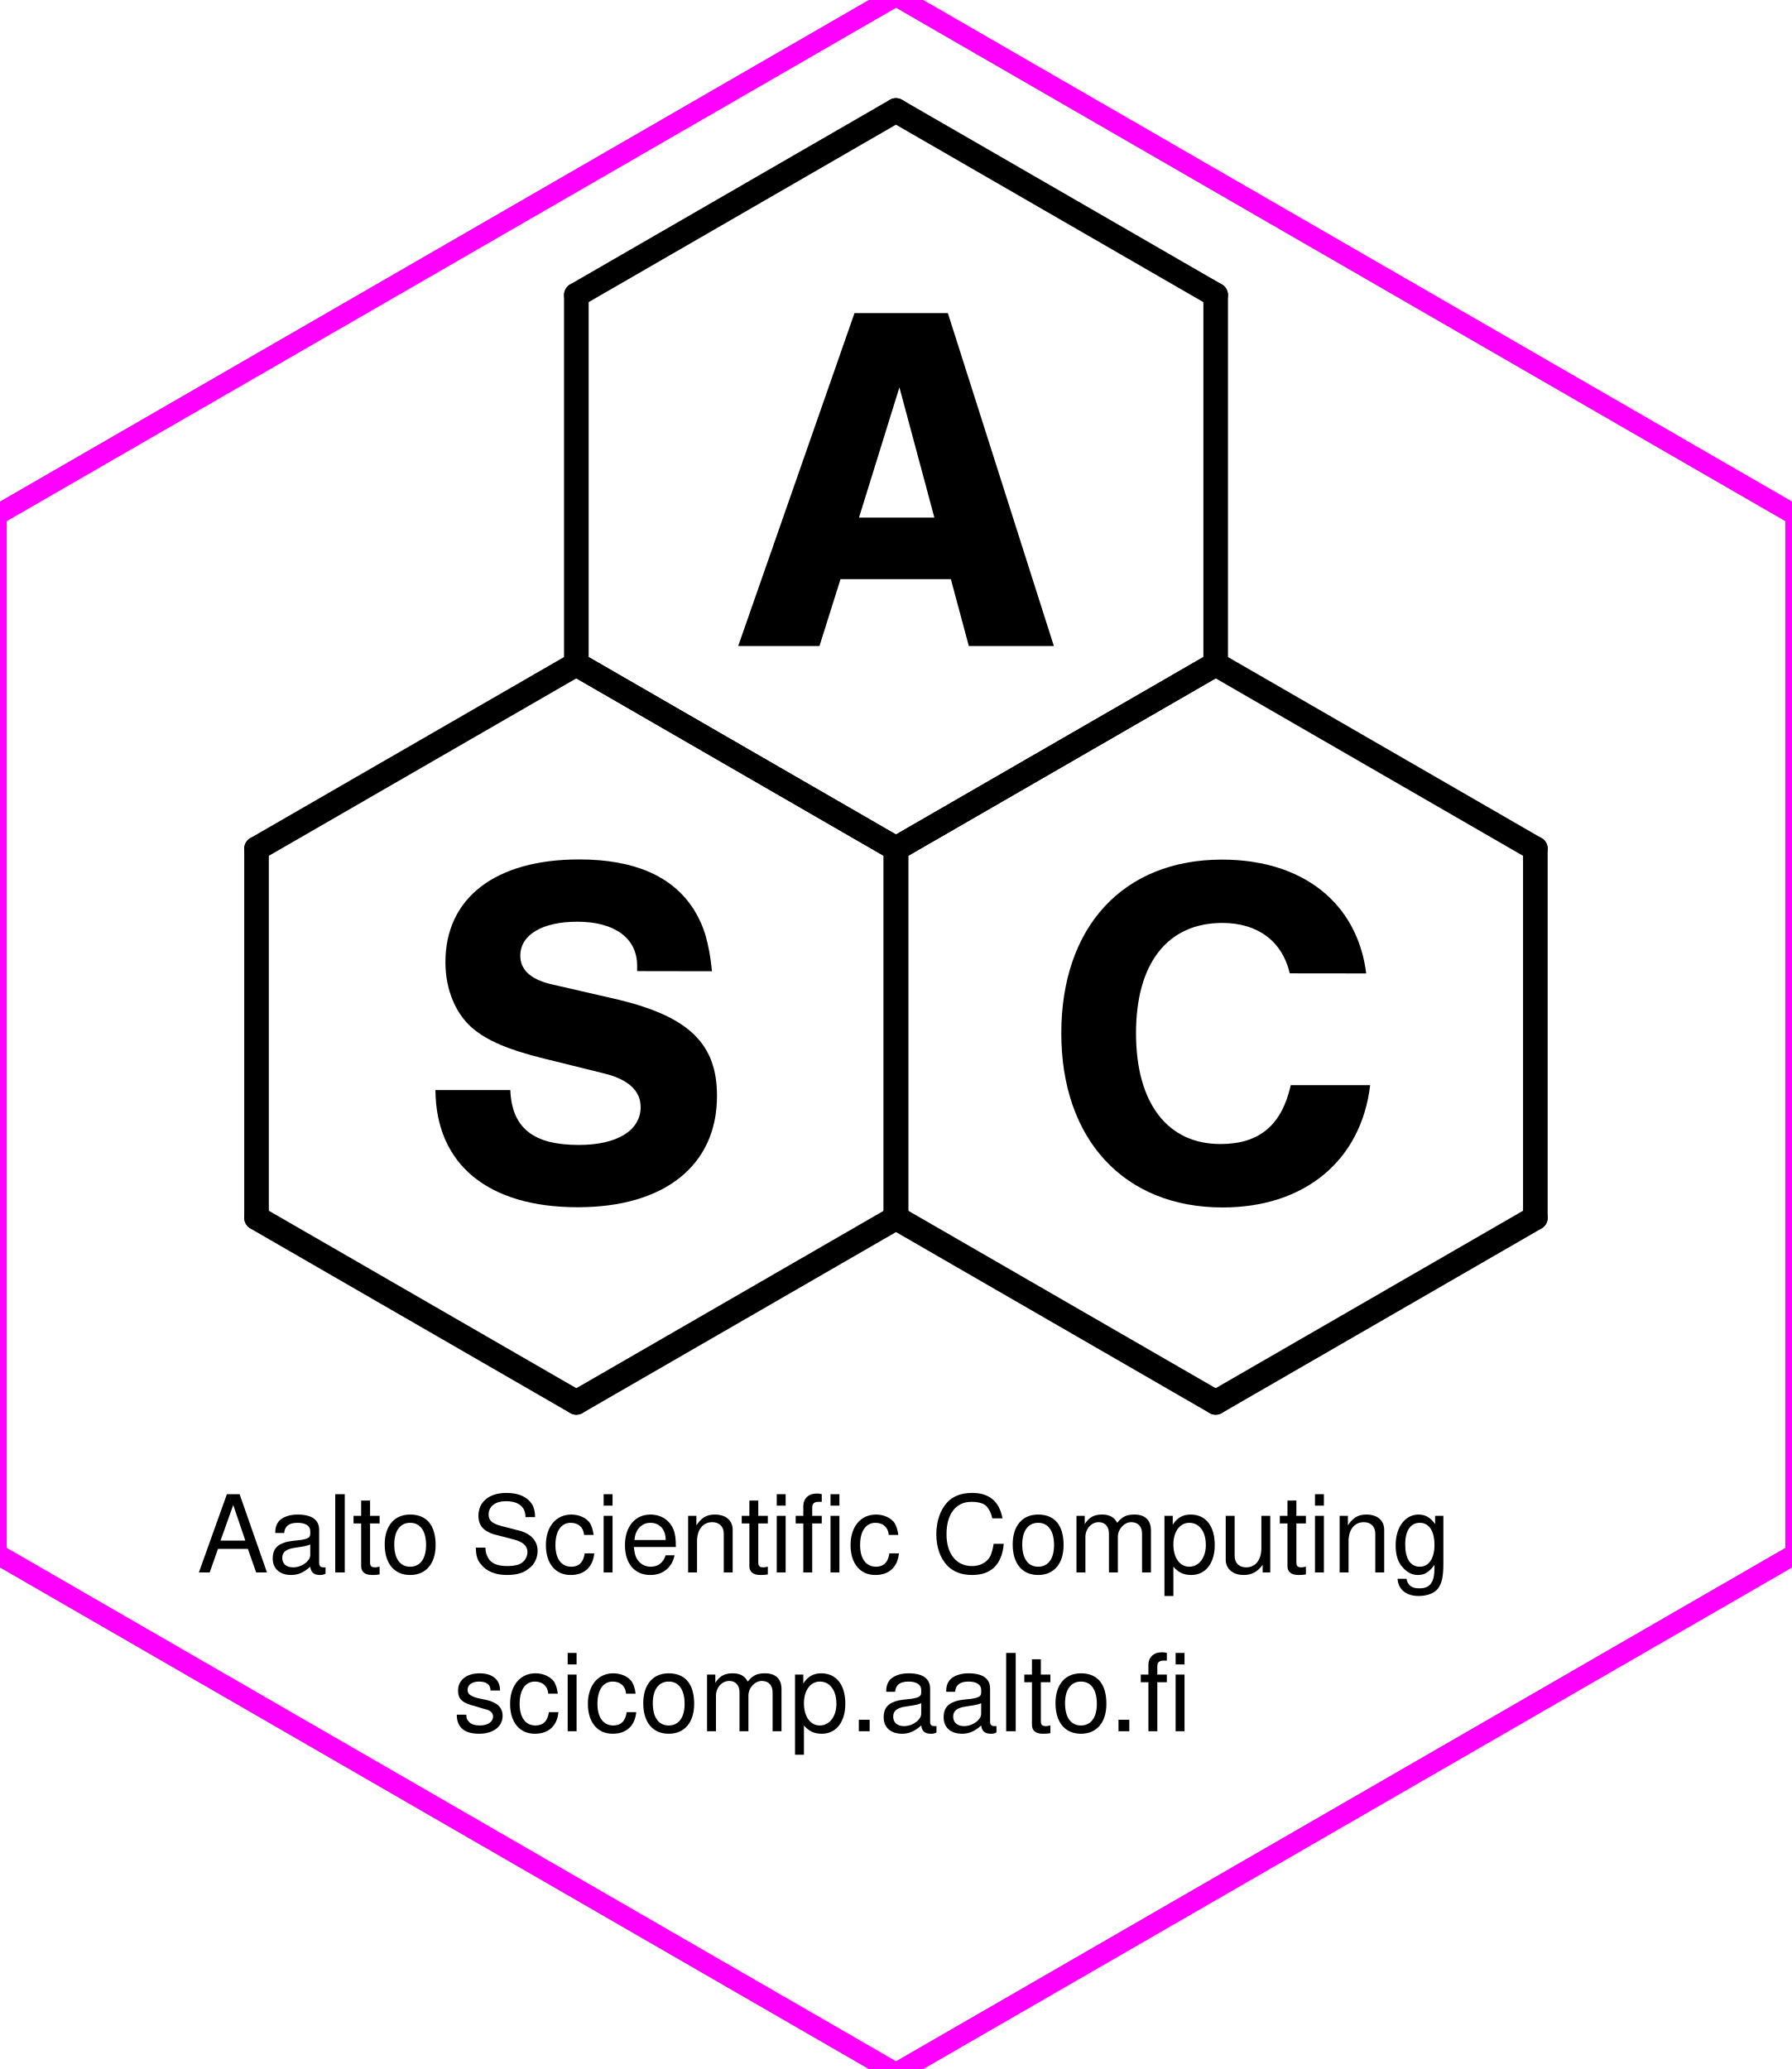
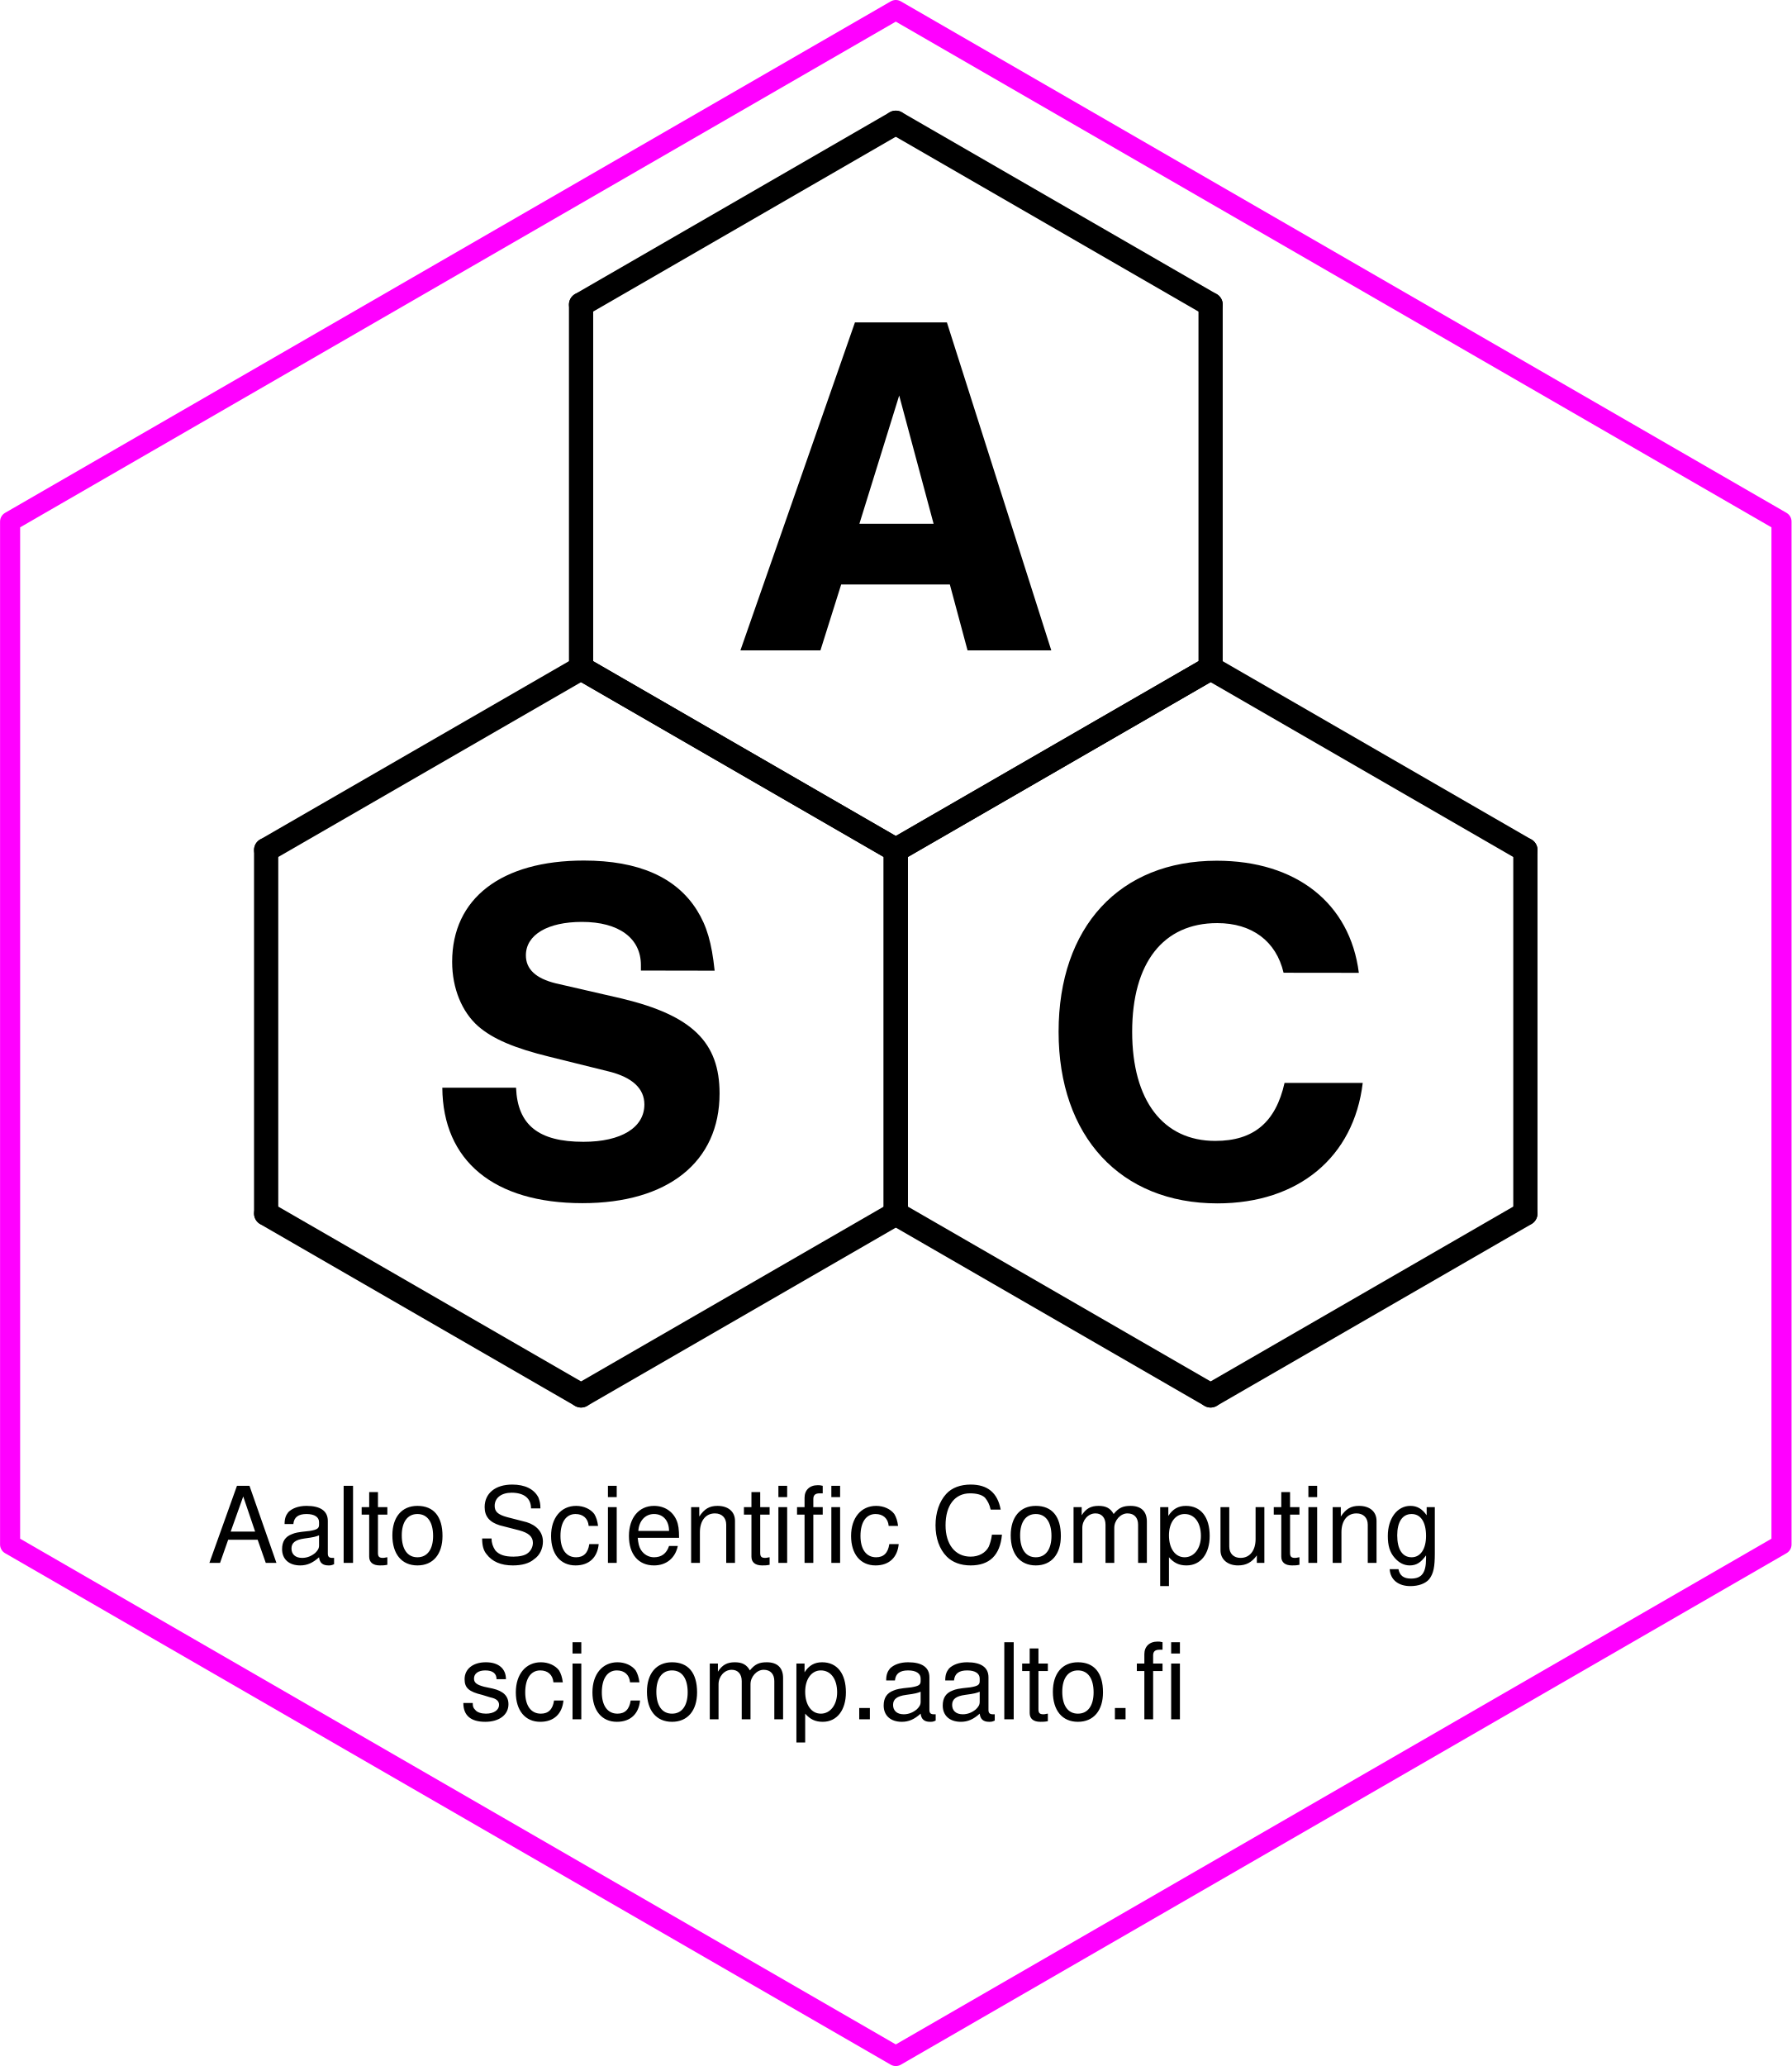
- <svg xmlns="http://www.w3.org/2000/svg" width="4.399cm" height="5.08cm" viewBox="0 0 43.994 50.8" version="1.1" id="svg869">
+ <svg xmlns="http://www.w3.org/2000/svg" width="4.467cm" height="5.15cm" viewBox="0 0 44.668 51.5" version="1.1" id="svg869">
  <defs id="defs863">
    <style id="style1833">.cls-1{fill:none;stroke:#000;stroke-linecap:round;stroke-miterlimit:11.34;stroke-width:5.67px;}</style>
  </defs>
-   <g id="layer3" style="display:none">
+   <g id="layer3" style="display:none" transform="translate(0.3369433,0.3500015)">
    <g id="g2508" transform="matrix(0.03527778,0,0,-0.03527778,-85.95296,204.5056)">
      <path d="m 3683.54,4717.01 -623.54,-360 -623.54,360 v 720 l 623.54,360 623.54,-360 z" style="fill:none;stroke:#2e3192;stroke-width:5;stroke-linecap:butt;stroke-linejoin:miter;stroke-miterlimit:10;stroke-dasharray:none;stroke-opacity:1" id="path2510" />
    </g>
  </g>
-   <g id="layer1" style="display:inline">
+   <g id="layer1" style="display:inline" transform="translate(0.3369433,0.3500015)">
    <g id="g1896" transform="matrix(0.1065838,0,0,0.1065838,5.995622,2.408557)" style="stroke-width:1.359">
      <g id="g3961" style="stroke-width:1.359">
        <path id="path3935" class="cls-1" d="M 155.62,9.21 82,51.73" transform="translate(-5.49,-6.38)" />
        <path id="path3943" class="cls-1" d="m 155.62,9.21 73.65,42.52" transform="translate(-5.49,-6.38)" />
        <path id="path3945" class="cls-1" d="m 155.62,179.29 73.65,-42.52" transform="translate(-5.49,-6.38)" />
        <path id="path3947" class="cls-1" d="m 229.27,51.73 v 85" transform="translate(-5.49,-6.38)" />
        <path id="path3949" class="cls-1" d="M 155.62,179.29 82,136.77" transform="translate(-5.49,-6.38)" />
        <path id="path3951" class="cls-1" d="m 82,51.73 v 85" transform="translate(-5.49,-6.38)" />
      </g>
      <path d="M 142.85,117.19 138,132.6 h -18.72 l 26.79,-76.7 h 21.51 L 192,132.6 h -19.59 l -4.14,-15.41 z M 156.42,73 l -9.31,30 h 17.36 z" transform="translate(-5.49,-6.38)" id="path1846" style="stroke-width:1.359" />
      <g id="g3975" style="stroke-width:1.359">
        <path id="path3963" class="cls-1" d="M 82,136.77 8.33,179.29" transform="translate(-5.49,-6.38)" />
        <path id="path3965" class="cls-1" d="m 82,136.77 73.65,42.52" transform="translate(-5.49,-6.38)" />
        <path id="path3967" class="cls-1" d="m 82,306.85 73.65,-42.52" transform="translate(-5.49,-6.38)" />
        <path id="path3969" class="cls-1" d="m 155.62,179.29 v 85" transform="translate(-5.49,-6.38)" />
        <path id="path3971" class="cls-1" d="M 82,306.85 8.33,264.33" transform="translate(-5.49,-6.38)" />
        <path id="path3973" class="cls-1" d="m 8.33,179.29 v 85" transform="translate(-5.49,-6.38)" />
      </g>
      <path d="m 96,207.49 v -1.26 c 0,-6.33 -5.17,-10.12 -13.8,-10.12 -8,0 -13.11,3 -13.11,7.82 0,3.22 2.3,5.4 7,6.55 l 15.52,3.57 c 16.39,3.95 22.79,10.23 22.79,22.19 0,16 -12.07,25.65 -32.08,25.65 -20.7,0 -32.66,-9.89 -32.78,-27 h 17.25 c 0.35,8.74 5.29,12.65 15.76,12.65 8.85,0 14.26,-3.33 14.26,-8.74 0,-3.68 -2.76,-6.32 -8.28,-7.7 l -13.92,-3.45 c -8.16,-2 -13.22,-4.14 -16.67,-7.13 -3.8,-3.34 -6.1,-8.86 -6.1,-15.07 0,-14.83 11.5,-23.69 30.82,-23.69 12.77,0 21.62,3.91 26.45,11.62 2.3,3.68 3.45,7.59 4.14,14.14 z" transform="translate(-5.49,-6.38)" id="path1855" style="stroke-width:1.359" />
      <g id="g3989" style="stroke-width:1.359">
        <path id="path3977" class="cls-1" d="m 229.27,136.77 -73.65,42.52" transform="translate(-5.49,-6.38)" />
        <path id="path3979" class="cls-1" d="m 229.27,136.77 73.64,42.52" transform="translate(-5.49,-6.38)" />
        <path id="path3981" class="cls-1" d="m 229.27,306.85 73.64,-42.52" transform="translate(-5.49,-6.38)" />
        <path id="path3983" class="cls-1" d="m 302.91,179.29 v 85" transform="translate(-5.49,-6.38)" />
        <path id="path3985" class="cls-1" d="M 229.27,306.85 155.62,264.33" transform="translate(-5.49,-6.38)" />
        <path id="path3987" class="cls-1" d="m 155.62,179.29 v 85" transform="translate(-5.49,-6.38)" />
      </g>
      <path d="m 246.34,208 c -1.72,-7.36 -7.36,-11.61 -15.52,-11.61 -12.65,0 -19.9,9.31 -19.9,25.41 0,16.1 7.25,25.53 19.44,25.53 9,0 14.14,-4.37 16.21,-13.57 h 18.29 c -2.07,17.37 -15.07,28.18 -34,28.18 -22.66,0 -37.15,-15.64 -37.15,-40.14 0,-24.5 14.26,-40 37,-40 18.52,0 31.17,9.89 33.24,26.22 z" transform="translate(-5.49,-6.38)" id="path1864" style="stroke-width:1.359" />
    </g>
    <text xml:space="preserve" style="font-style:normal;font-variant:normal;font-weight:normal;font-stretch:normal;font-size:2.646px;line-height:1.25;font-family:'Nimbus Sans';-inkscape-font-specification:'Nimbus Sans, Normal';font-variant-ligatures:normal;font-variant-caps:normal;font-variant-numeric:normal;font-variant-east-asian:normal;text-align:center;letter-spacing:0px;word-spacing:0px;writing-mode:lr-tb;text-anchor:middle;fill:#000000;fill-opacity:1;stroke:none;stroke-width:0.265" x="22.079" y="38.61" id="text3266">
      <tspan x="22.079" y="38.61" style="font-style:normal;font-variant:normal;font-weight:normal;font-stretch:normal;font-size:2.646px;font-family:'Nimbus Sans';-inkscape-font-specification:'Nimbus Sans, Normal';font-variant-ligatures:normal;font-variant-caps:normal;font-variant-numeric:normal;font-variant-east-asian:normal;stroke-width:0.265" id="tspan3268">Aalto Scientific Computing</tspan>
    </text>
    <text xml:space="preserve" style="font-style:normal;font-variant:normal;font-weight:normal;font-stretch:normal;font-size:2.646px;line-height:1.25;font-family:'Nimbus Sans';-inkscape-font-specification:'Nimbus Sans, Normal';font-variant-ligatures:normal;font-variant-caps:normal;font-variant-numeric:normal;font-variant-east-asian:normal;text-align:center;letter-spacing:0px;word-spacing:0px;writing-mode:lr-tb;text-anchor:middle;fill:#000000;fill-opacity:1;stroke:none;stroke-width:0.265" x="22.039" y="42.509" id="text3274">
      <tspan id="tspan3272" x="22.039" y="42.509" style="font-style:normal;font-variant:normal;font-weight:normal;font-stretch:normal;font-size:2.646px;font-family:'Nimbus Sans';-inkscape-font-specification:'Nimbus Sans, Normal';font-variant-ligatures:normal;font-variant-caps:normal;font-variant-numeric:normal;font-variant-east-asian:normal;stroke-width:0.265">scicomp.aalto.fi</tspan>
    </text>
  </g>
-   <g id="layer2" style="display:inline">
+   <g id="layer2" style="display:inline" transform="translate(0.3369433,0.3500015)">
    <path style="fill:none;fill-rule:evenodd;stroke:#ff00ff;stroke-width:0.386;stroke-linecap:round;stroke-linejoin:round;stroke-miterlimit:11.34;stroke-dasharray:none;paint-order:normal" id="path1982" d="m -5.137,37.251 -17.027,9.831 -17.027,-9.831 1e-6,-19.661 17.027,-9.831 17.027,9.831 z" transform="matrix(1.296992,0,0,1.296973,50.74422,-10.16304)" />
  </g>
</svg>
